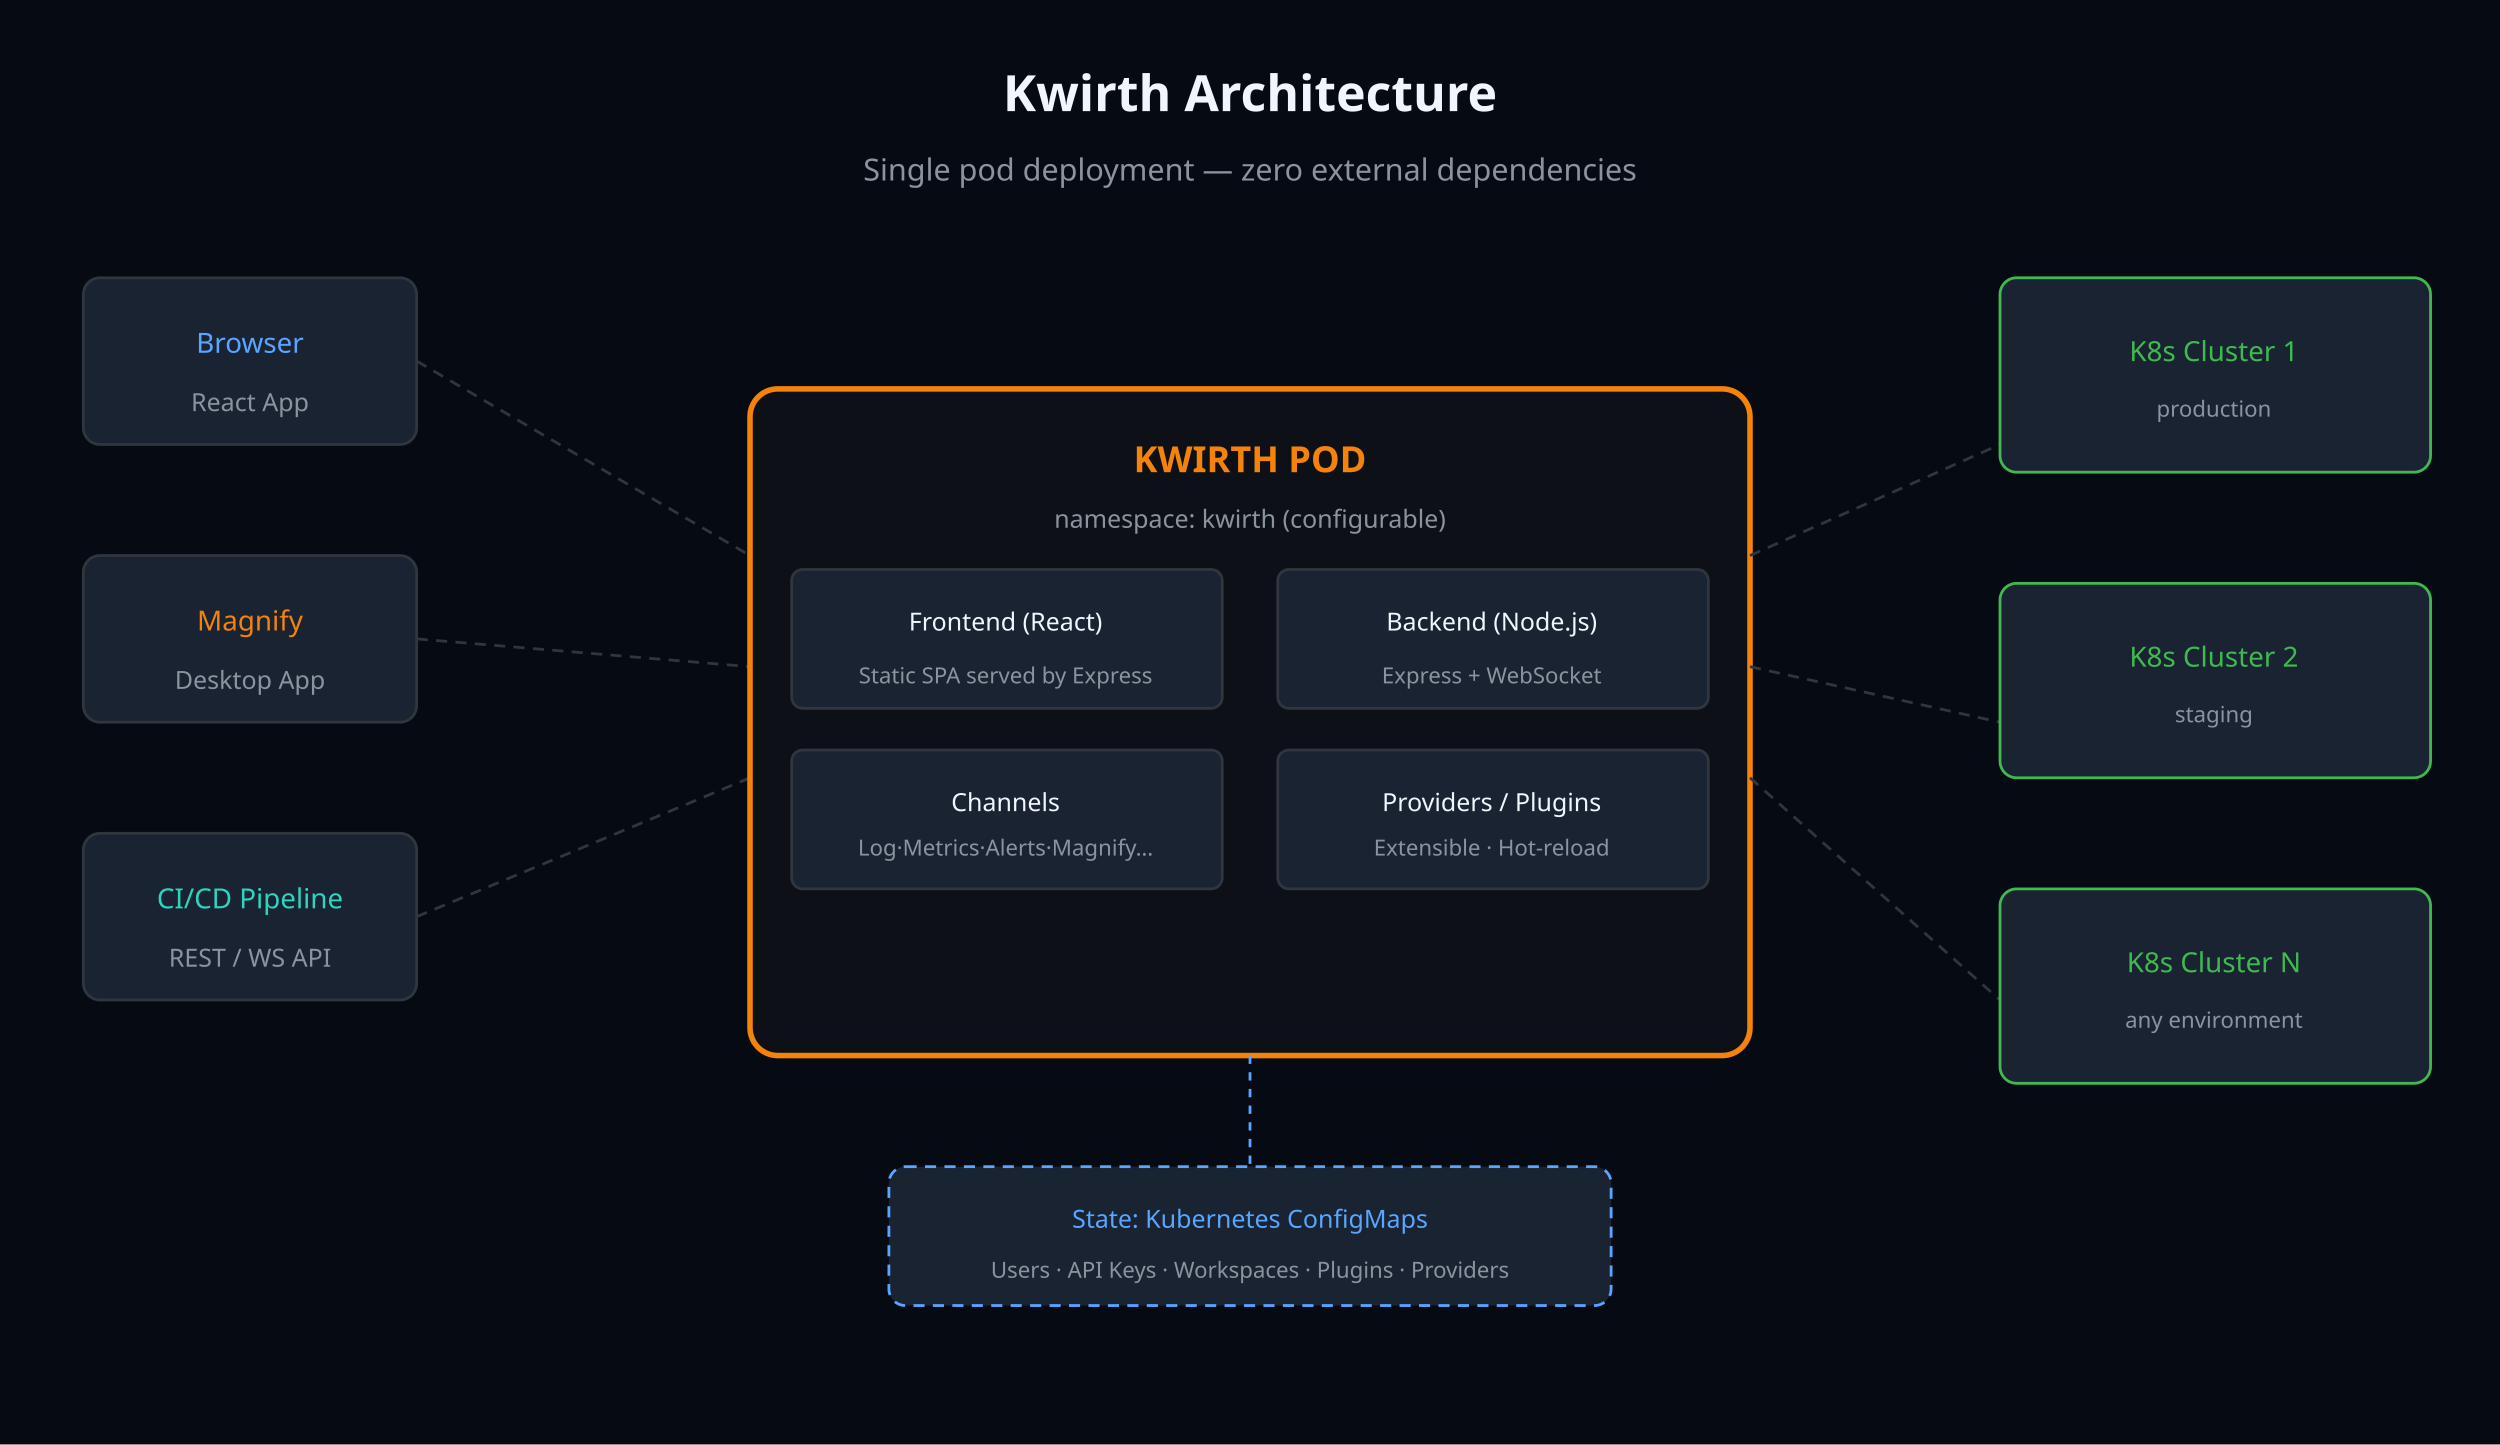
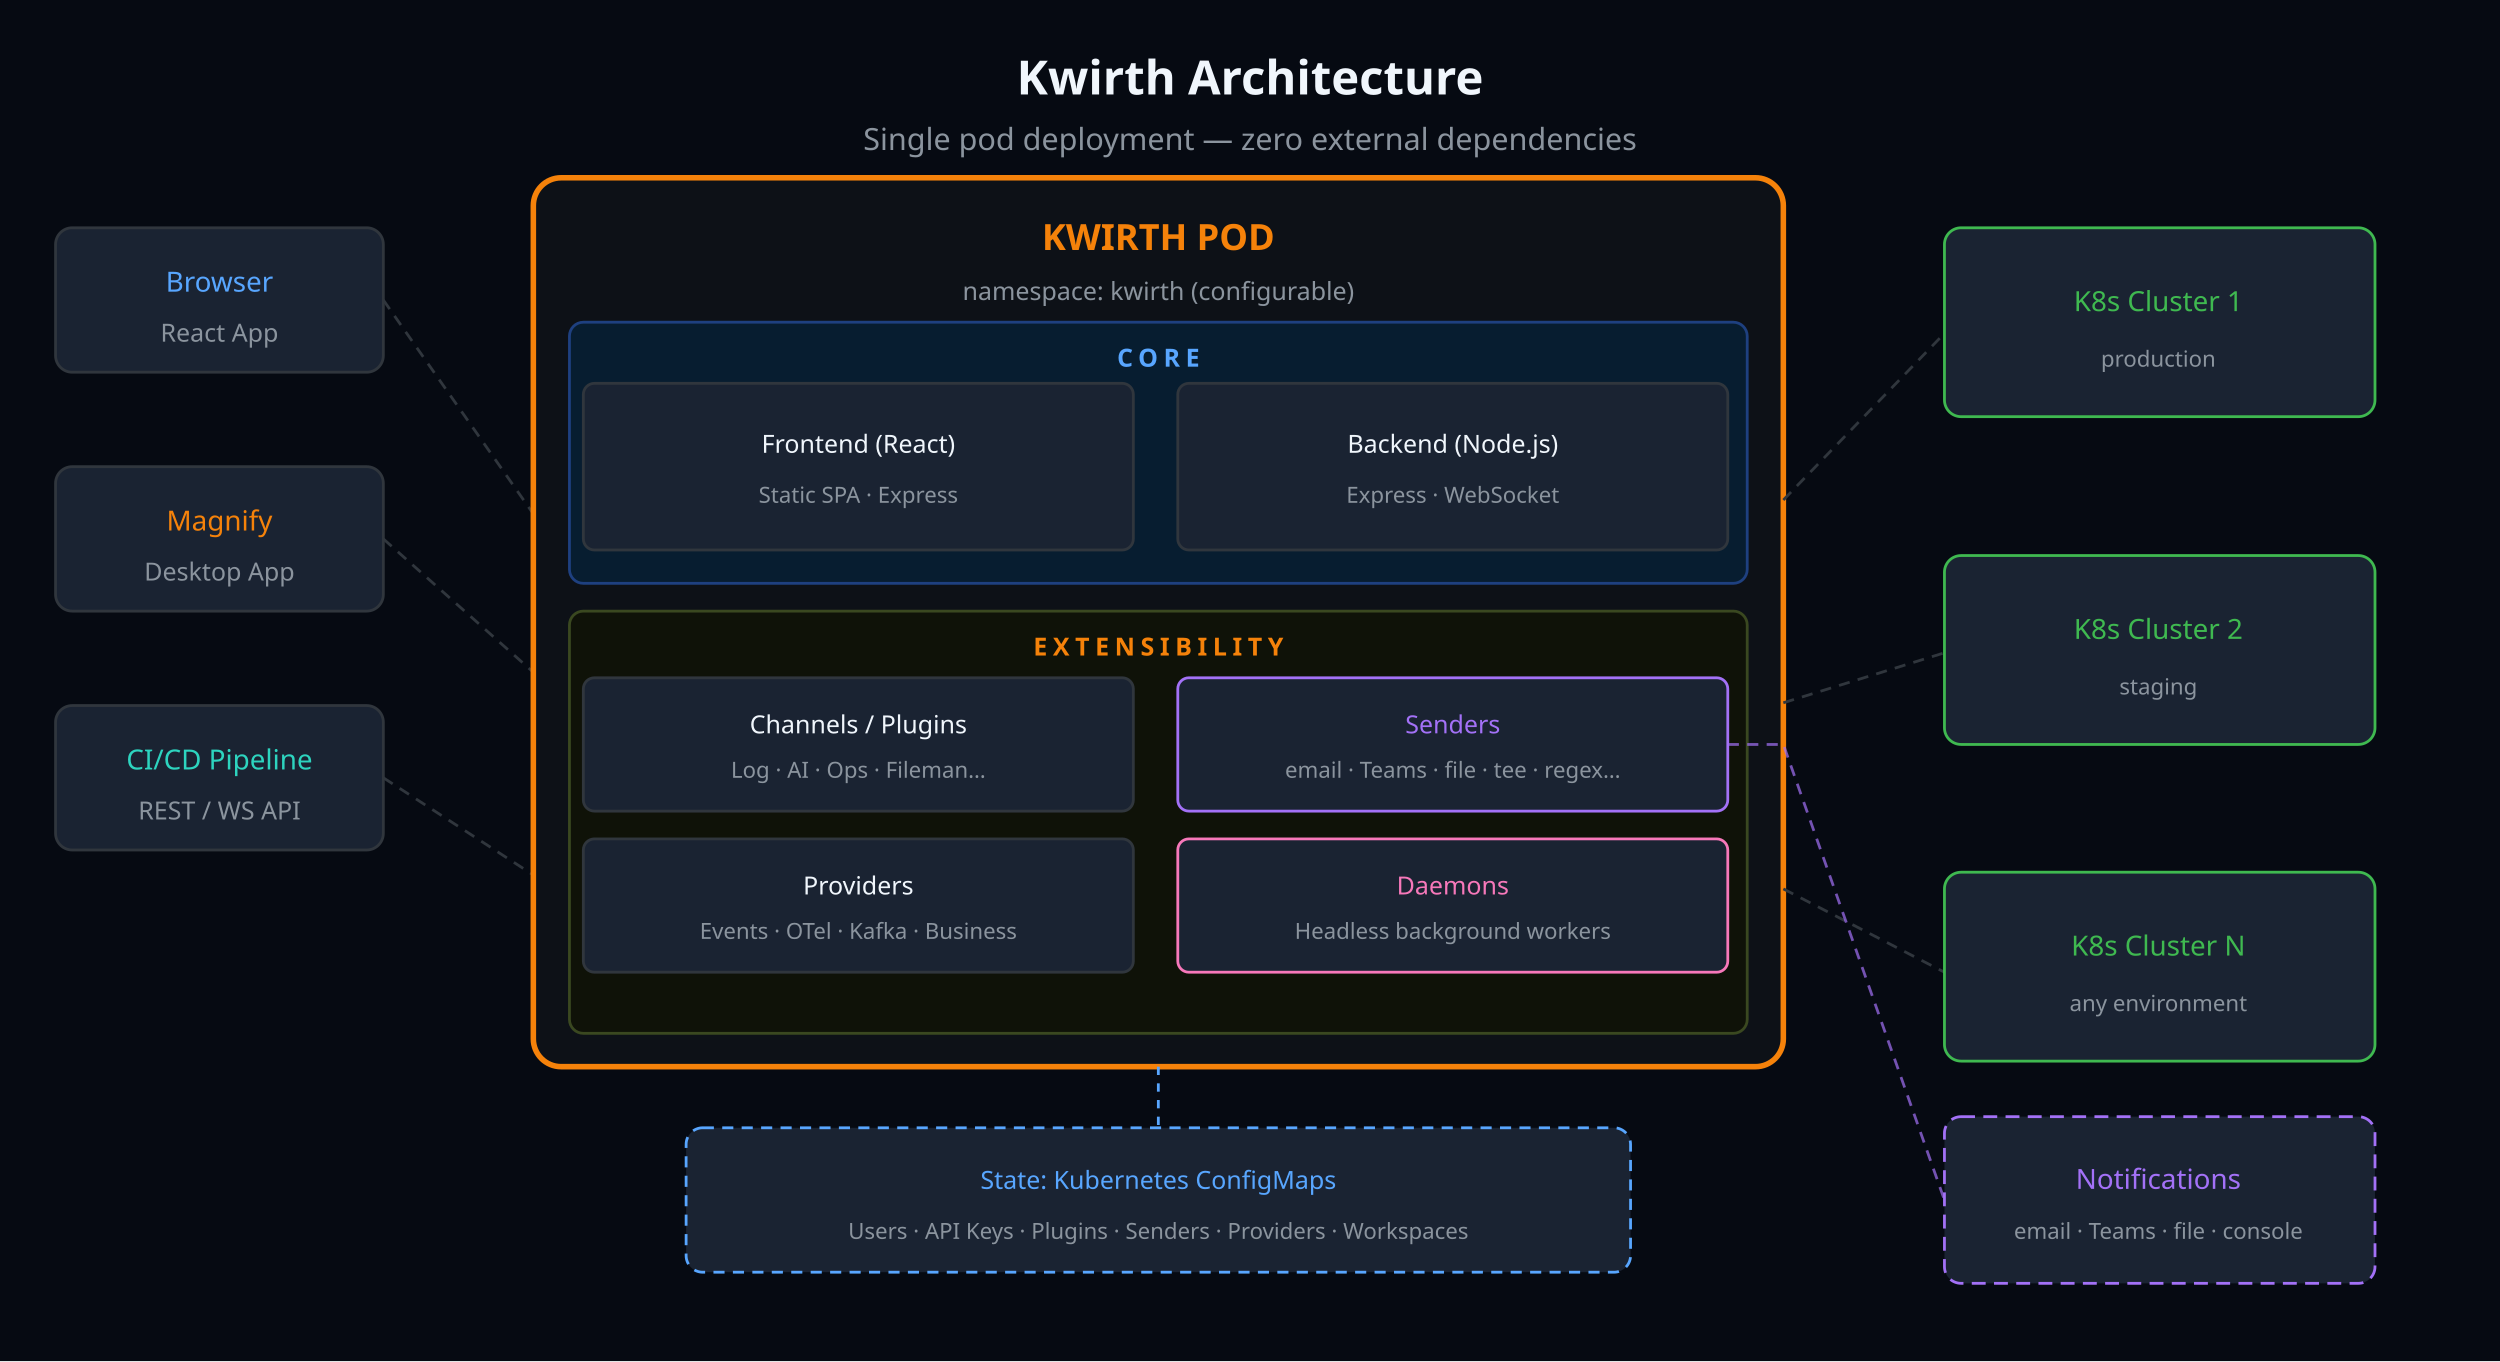
- <svg xmlns="http://www.w3.org/2000/svg" width="900" height="520" viewBox="0 0 900 520">
-   <rect width="900" height="520" fill="#060a12" />
-   <text x="450" y="40" font-family="sans-serif" font-size="18" fill="#f0f6fc" text-anchor="middle" font-weight="bold">Kwirth Architecture</text>
-   <text x="450" y="65" font-family="sans-serif" font-size="11" fill="#8b949e" text-anchor="middle">Single pod deployment — zero external dependencies</text>
-   <rect x="30" y="100" width="120" height="60" rx="6" fill="#1a2332" stroke="#30363d" stroke-width="1" />
-   <text x="90" y="127" font-family="sans-serif" font-size="10" fill="#58a6ff" text-anchor="middle">Browser</text>
-   <text x="90" y="148" font-family="sans-serif" font-size="9" fill="#8b949e" text-anchor="middle">React App</text>
-   <rect x="30" y="200" width="120" height="60" rx="6" fill="#1a2332" stroke="#30363d" stroke-width="1" />
-   <text x="90" y="227" font-family="sans-serif" font-size="10" fill="#f5820a" text-anchor="middle">Magnify</text>
-   <text x="90" y="248" font-family="sans-serif" font-size="9" fill="#8b949e" text-anchor="middle">Desktop App</text>
-   <rect x="30" y="300" width="120" height="60" rx="6" fill="#1a2332" stroke="#30363d" stroke-width="1" />
-   <text x="90" y="327" font-family="sans-serif" font-size="10" fill="#2dd4bf" text-anchor="middle">CI/CD Pipeline</text>
-   <text x="90" y="348" font-family="sans-serif" font-size="9" fill="#8b949e" text-anchor="middle">REST / WS API</text>
-   <line x1="150" y1="130" x2="270" y2="200" stroke="#30363d" stroke-width="1" stroke-dasharray="4,3" />
-   <line x1="150" y1="230" x2="270" y2="240" stroke="#30363d" stroke-width="1" stroke-dasharray="4,3" />
-   <line x1="150" y1="330" x2="270" y2="280" stroke="#30363d" stroke-width="1" stroke-dasharray="4,3" />
-   <rect x="270" y="140" width="360" height="240" rx="10" fill="#0d1117" stroke="#f5820a" stroke-width="2" />
-   <text x="450" y="170" font-family="sans-serif" font-size="13" fill="#f5820a" text-anchor="middle" font-weight="bold">KWIRTH POD</text>
-   <text x="450" y="190" font-family="sans-serif" font-size="9" fill="#8b949e" text-anchor="middle">namespace: kwirth (configurable)</text>
-   <rect x="285" y="205" width="155" height="50" rx="4" fill="#1a2332" stroke="#30363d" stroke-width="1" />
-   <text x="362" y="227" font-family="sans-serif" font-size="9" fill="#f0f6fc" text-anchor="middle">Frontend (React)</text>
-   <text x="362" y="246" font-family="sans-serif" font-size="8" fill="#8b949e" text-anchor="middle">Static SPA served by Express</text>
-   <rect x="460" y="205" width="155" height="50" rx="4" fill="#1a2332" stroke="#30363d" stroke-width="1" />
-   <text x="537" y="227" font-family="sans-serif" font-size="9" fill="#f0f6fc" text-anchor="middle">Backend (Node.js)</text>
-   <text x="537" y="246" font-family="sans-serif" font-size="8" fill="#8b949e" text-anchor="middle">Express + WebSocket</text>
-   <rect x="285" y="270" width="155" height="50" rx="4" fill="#1a2332" stroke="#30363d" stroke-width="1" />
-   <text x="362" y="292" font-family="sans-serif" font-size="9" fill="#f0f6fc" text-anchor="middle">Channels</text>
-   <text x="362" y="308" font-family="sans-serif" font-size="8" fill="#8b949e" text-anchor="middle">Log·Metrics·Alerts·Magnify…</text>
-   <rect x="460" y="270" width="155" height="50" rx="4" fill="#1a2332" stroke="#30363d" stroke-width="1" />
-   <text x="537" y="292" font-family="sans-serif" font-size="9" fill="#f0f6fc" text-anchor="middle">Providers / Plugins</text>
-   <text x="537" y="308" font-family="sans-serif" font-size="8" fill="#8b949e" text-anchor="middle">Extensible · Hot-reload</text>
-   <line x1="630" y1="200" x2="720" y2="160" stroke="#30363d" stroke-width="1" stroke-dasharray="4,3" />
-   <line x1="630" y1="240" x2="720" y2="260" stroke="#30363d" stroke-width="1" stroke-dasharray="4,3" />
-   <line x1="630" y1="280" x2="720" y2="360" stroke="#30363d" stroke-width="1" stroke-dasharray="4,3" />
-   <rect x="720" y="100" width="155" height="70" rx="6" fill="#1a2332" stroke="#3fb950" stroke-width="1" />
-   <text x="797" y="130" font-family="sans-serif" font-size="10" fill="#3fb950" text-anchor="middle">K8s Cluster 1</text>
-   <text x="797" y="150" font-family="sans-serif" font-size="8" fill="#8b949e" text-anchor="middle">production</text>
-   <rect x="720" y="210" width="155" height="70" rx="6" fill="#1a2332" stroke="#3fb950" stroke-width="1" />
-   <text x="797" y="240" font-family="sans-serif" font-size="10" fill="#3fb950" text-anchor="middle">K8s Cluster 2</text>
-   <text x="797" y="260" font-family="sans-serif" font-size="8" fill="#8b949e" text-anchor="middle">staging</text>
-   <rect x="720" y="320" width="155" height="70" rx="6" fill="#1a2332" stroke="#3fb950" stroke-width="1" />
-   <text x="797" y="350" font-family="sans-serif" font-size="10" fill="#3fb950" text-anchor="middle">K8s Cluster N</text>
-   <text x="797" y="370" font-family="sans-serif" font-size="8" fill="#8b949e" text-anchor="middle">any environment</text>
-   <rect x="320" y="420" width="260" height="50" rx="6" fill="#1a2332" stroke="#58a6ff" stroke-width="1" stroke-dasharray="4,3" />
-   <text x="450" y="442" font-family="sans-serif" font-size="9" fill="#58a6ff" text-anchor="middle">State: Kubernetes ConfigMaps</text>
-   <text x="450" y="460" font-family="sans-serif" font-size="8" fill="#8b949e" text-anchor="middle">Users · API Keys · Workspaces · Plugins · Providers</text>
-   <line x1="450" y1="380" x2="450" y2="420" stroke="#58a6ff" stroke-width="1" stroke-dasharray="3,3" />
+ <svg xmlns="http://www.w3.org/2000/svg" width="900" height="490" viewBox="0 0 900 490">
+   <rect width="900" height="490" fill="#060a12" />
+   <text x="450" y="34" font-family="sans-serif" font-size="17" fill="#f0f6fc" text-anchor="middle" font-weight="bold">Kwirth Architecture</text>
+   <text x="450" y="54" font-family="sans-serif" font-size="11" fill="#8b949e" text-anchor="middle">Single pod deployment — zero external dependencies</text>
+   <rect x="20" y="82" width="118" height="52" rx="6" fill="#1a2332" stroke="#30363d" stroke-width="1" />
+   <text x="79" y="105" font-family="sans-serif" font-size="10" fill="#58a6ff" text-anchor="middle">Browser</text>
+   <text x="79" y="123" font-family="sans-serif" font-size="9" fill="#8b949e" text-anchor="middle">React App</text>
+   <rect x="20" y="168" width="118" height="52" rx="6" fill="#1a2332" stroke="#30363d" stroke-width="1" />
+   <text x="79" y="191" font-family="sans-serif" font-size="10" fill="#f5820a" text-anchor="middle">Magnify</text>
+   <text x="79" y="209" font-family="sans-serif" font-size="9" fill="#8b949e" text-anchor="middle">Desktop App</text>
+   <rect x="20" y="254" width="118" height="52" rx="6" fill="#1a2332" stroke="#30363d" stroke-width="1" />
+   <text x="79" y="277" font-family="sans-serif" font-size="10" fill="#2dd4bf" text-anchor="middle">CI/CD Pipeline</text>
+   <text x="79" y="295" font-family="sans-serif" font-size="9" fill="#8b949e" text-anchor="middle">REST / WS API</text>
+   <line x1="138" y1="108" x2="192" y2="185" stroke="#30363d" stroke-width="1" stroke-dasharray="4,3" />
+   <line x1="138" y1="194" x2="192" y2="242" stroke="#30363d" stroke-width="1" stroke-dasharray="4,3" />
+   <line x1="138" y1="280" x2="192" y2="315" stroke="#30363d" stroke-width="1" stroke-dasharray="4,3" />
+   <rect x="192" y="64" width="450" height="320" rx="10" fill="#0d1117" stroke="#f5820a" stroke-width="2" />
+   <text x="417" y="90" font-family="sans-serif" font-size="13" fill="#f5820a" text-anchor="middle" font-weight="bold">KWIRTH POD</text>
+   <text x="417" y="108" font-family="sans-serif" font-size="9" fill="#8b949e" text-anchor="middle">namespace: kwirth (configurable)</text>
+   <rect x="205" y="116" width="424" height="94" rx="5" fill="#071d30" stroke="#1e4080" stroke-width="1" />
+   <text x="417" y="132" font-family="sans-serif" font-size="9" fill="#58a6ff" text-anchor="middle" font-weight="bold" letter-spacing="2">CORE</text>
+   <rect x="210" y="138" width="198" height="60" rx="4" fill="#1a2332" stroke="#30363d" stroke-width="1" />
+   <text x="309" y="163" font-family="sans-serif" font-size="9" fill="#f0f6fc" text-anchor="middle">Frontend (React)</text>
+   <text x="309" y="181" font-family="sans-serif" font-size="8" fill="#8b949e" text-anchor="middle">Static SPA · Express</text>
+   <rect x="424" y="138" width="198" height="60" rx="4" fill="#1a2332" stroke="#30363d" stroke-width="1" />
+   <text x="523" y="163" font-family="sans-serif" font-size="9" fill="#f0f6fc" text-anchor="middle">Backend (Node.js)</text>
+   <text x="523" y="181" font-family="sans-serif" font-size="8" fill="#8b949e" text-anchor="middle">Express · WebSocket</text>
+   <rect x="205" y="220" width="424" height="152" rx="5" fill="#0f1208" stroke="#3a4820" stroke-width="1" />
+   <text x="417" y="236" font-family="sans-serif" font-size="9" fill="#f5820a" text-anchor="middle" font-weight="bold" letter-spacing="2">EXTENSIBILITY</text>
+   <rect x="210" y="244" width="198" height="48" rx="4" fill="#1a2332" stroke="#30363d" stroke-width="1" />
+   <text x="309" y="264" font-family="sans-serif" font-size="9" fill="#f0f6fc" text-anchor="middle">Channels / Plugins</text>
+   <text x="309" y="280" font-family="sans-serif" font-size="8" fill="#8b949e" text-anchor="middle">Log · AI · Ops · Fileman…</text>
+   <rect x="210" y="302" width="198" height="48" rx="4" fill="#1a2332" stroke="#30363d" stroke-width="1" />
+   <text x="309" y="322" font-family="sans-serif" font-size="9" fill="#f0f6fc" text-anchor="middle">Providers</text>
+   <text x="309" y="338" font-family="sans-serif" font-size="8" fill="#8b949e" text-anchor="middle">Events · OTel · Kafka · Business</text>
+   <rect x="424" y="244" width="198" height="48" rx="4" fill="#1a2332" stroke="#a371f7" stroke-width="1" />
+   <text x="523" y="264" font-family="sans-serif" font-size="9" fill="#a371f7" text-anchor="middle">Senders</text>
+   <text x="523" y="280" font-family="sans-serif" font-size="8" fill="#8b949e" text-anchor="middle">email · Teams · file · tee · regex…</text>
+   <rect x="424" y="302" width="198" height="48" rx="4" fill="#1a2332" stroke="#f778ba" stroke-width="1" />
+   <text x="523" y="322" font-family="sans-serif" font-size="9" fill="#f778ba" text-anchor="middle">Daemons</text>
+   <text x="523" y="338" font-family="sans-serif" font-size="8" fill="#8b949e" text-anchor="middle">Headless background workers</text>
+   <line x1="642" y1="180" x2="700" y2="120" stroke="#30363d" stroke-width="1" stroke-dasharray="4,3" />
+   <line x1="642" y1="253" x2="700" y2="235" stroke="#30363d" stroke-width="1" stroke-dasharray="4,3" />
+   <line x1="642" y1="320" x2="700" y2="350" stroke="#30363d" stroke-width="1" stroke-dasharray="4,3" />
+   <rect x="700" y="82" width="155" height="68" rx="6" fill="#1a2332" stroke="#3fb950" stroke-width="1" />
+   <text x="777" y="112" font-family="sans-serif" font-size="10" fill="#3fb950" text-anchor="middle">K8s Cluster 1</text>
+   <text x="777" y="132" font-family="sans-serif" font-size="8" fill="#8b949e" text-anchor="middle">production</text>
+   <rect x="700" y="200" width="155" height="68" rx="6" fill="#1a2332" stroke="#3fb950" stroke-width="1" />
+   <text x="777" y="230" font-family="sans-serif" font-size="10" fill="#3fb950" text-anchor="middle">K8s Cluster 2</text>
+   <text x="777" y="250" font-family="sans-serif" font-size="8" fill="#8b949e" text-anchor="middle">staging</text>
+   <rect x="700" y="314" width="155" height="68" rx="6" fill="#1a2332" stroke="#3fb950" stroke-width="1" />
+   <text x="777" y="344" font-family="sans-serif" font-size="10" fill="#3fb950" text-anchor="middle">K8s Cluster N</text>
+   <text x="777" y="364" font-family="sans-serif" font-size="8" fill="#8b949e" text-anchor="middle">any environment</text>
+   <rect x="700" y="402" width="155" height="60" rx="6" fill="#1a2332" stroke="#a371f7" stroke-width="1" stroke-dasharray="5,3" />
+   <text x="777" y="428" font-family="sans-serif" font-size="10" fill="#a371f7" text-anchor="middle">Notifications</text>
+   <text x="777" y="446" font-family="sans-serif" font-size="8" fill="#8b949e" text-anchor="middle">email · Teams · file · console</text>
+   <polyline points="622,268 642,268 700,432" fill="none" stroke="#a371f7" stroke-width="1" stroke-dasharray="4,3" opacity="0.7" />
+   <line x1="417" y1="384" x2="417" y2="406" stroke="#58a6ff" stroke-width="1" stroke-dasharray="3,3" />
+   <rect x="247" y="406" width="340" height="52" rx="6" fill="#1a2332" stroke="#58a6ff" stroke-width="1" stroke-dasharray="4,3" />
+   <text x="417" y="428" font-family="sans-serif" font-size="9" fill="#58a6ff" text-anchor="middle">State: Kubernetes ConfigMaps</text>
+   <text x="417" y="446" font-family="sans-serif" font-size="8" fill="#8b949e" text-anchor="middle">Users · API Keys · Plugins · Senders · Providers · Workspaces</text>
</svg>
